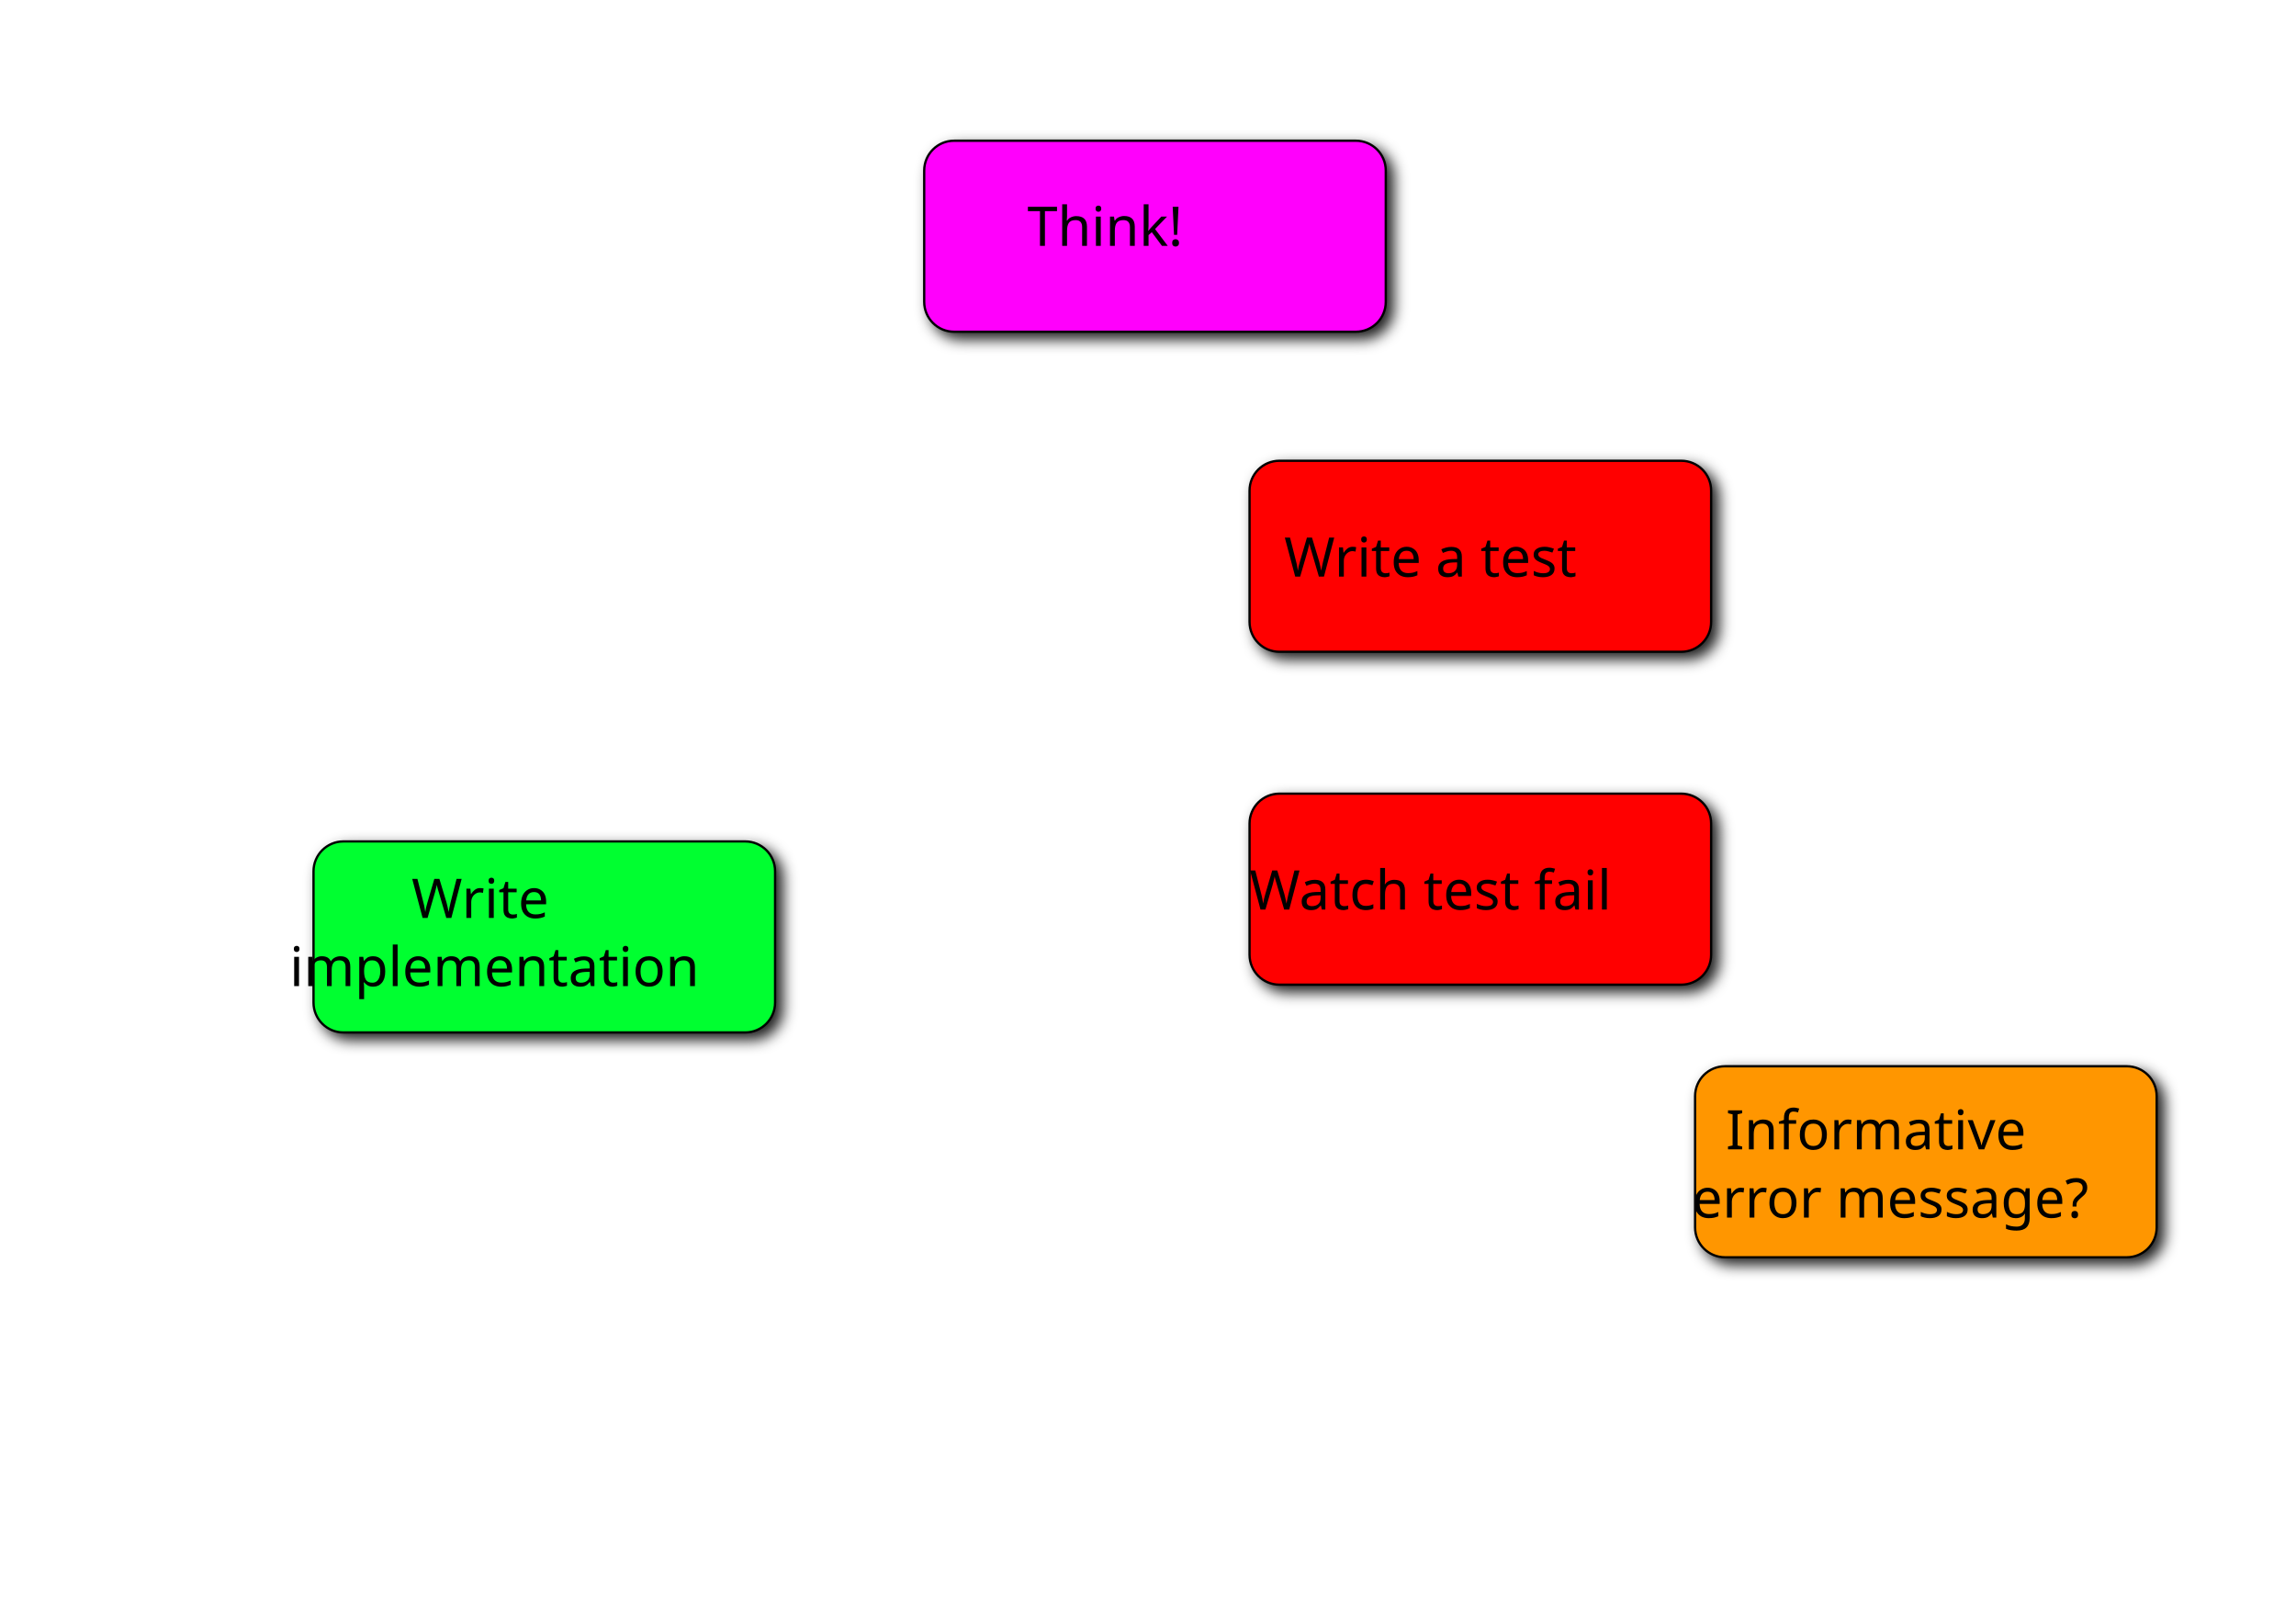
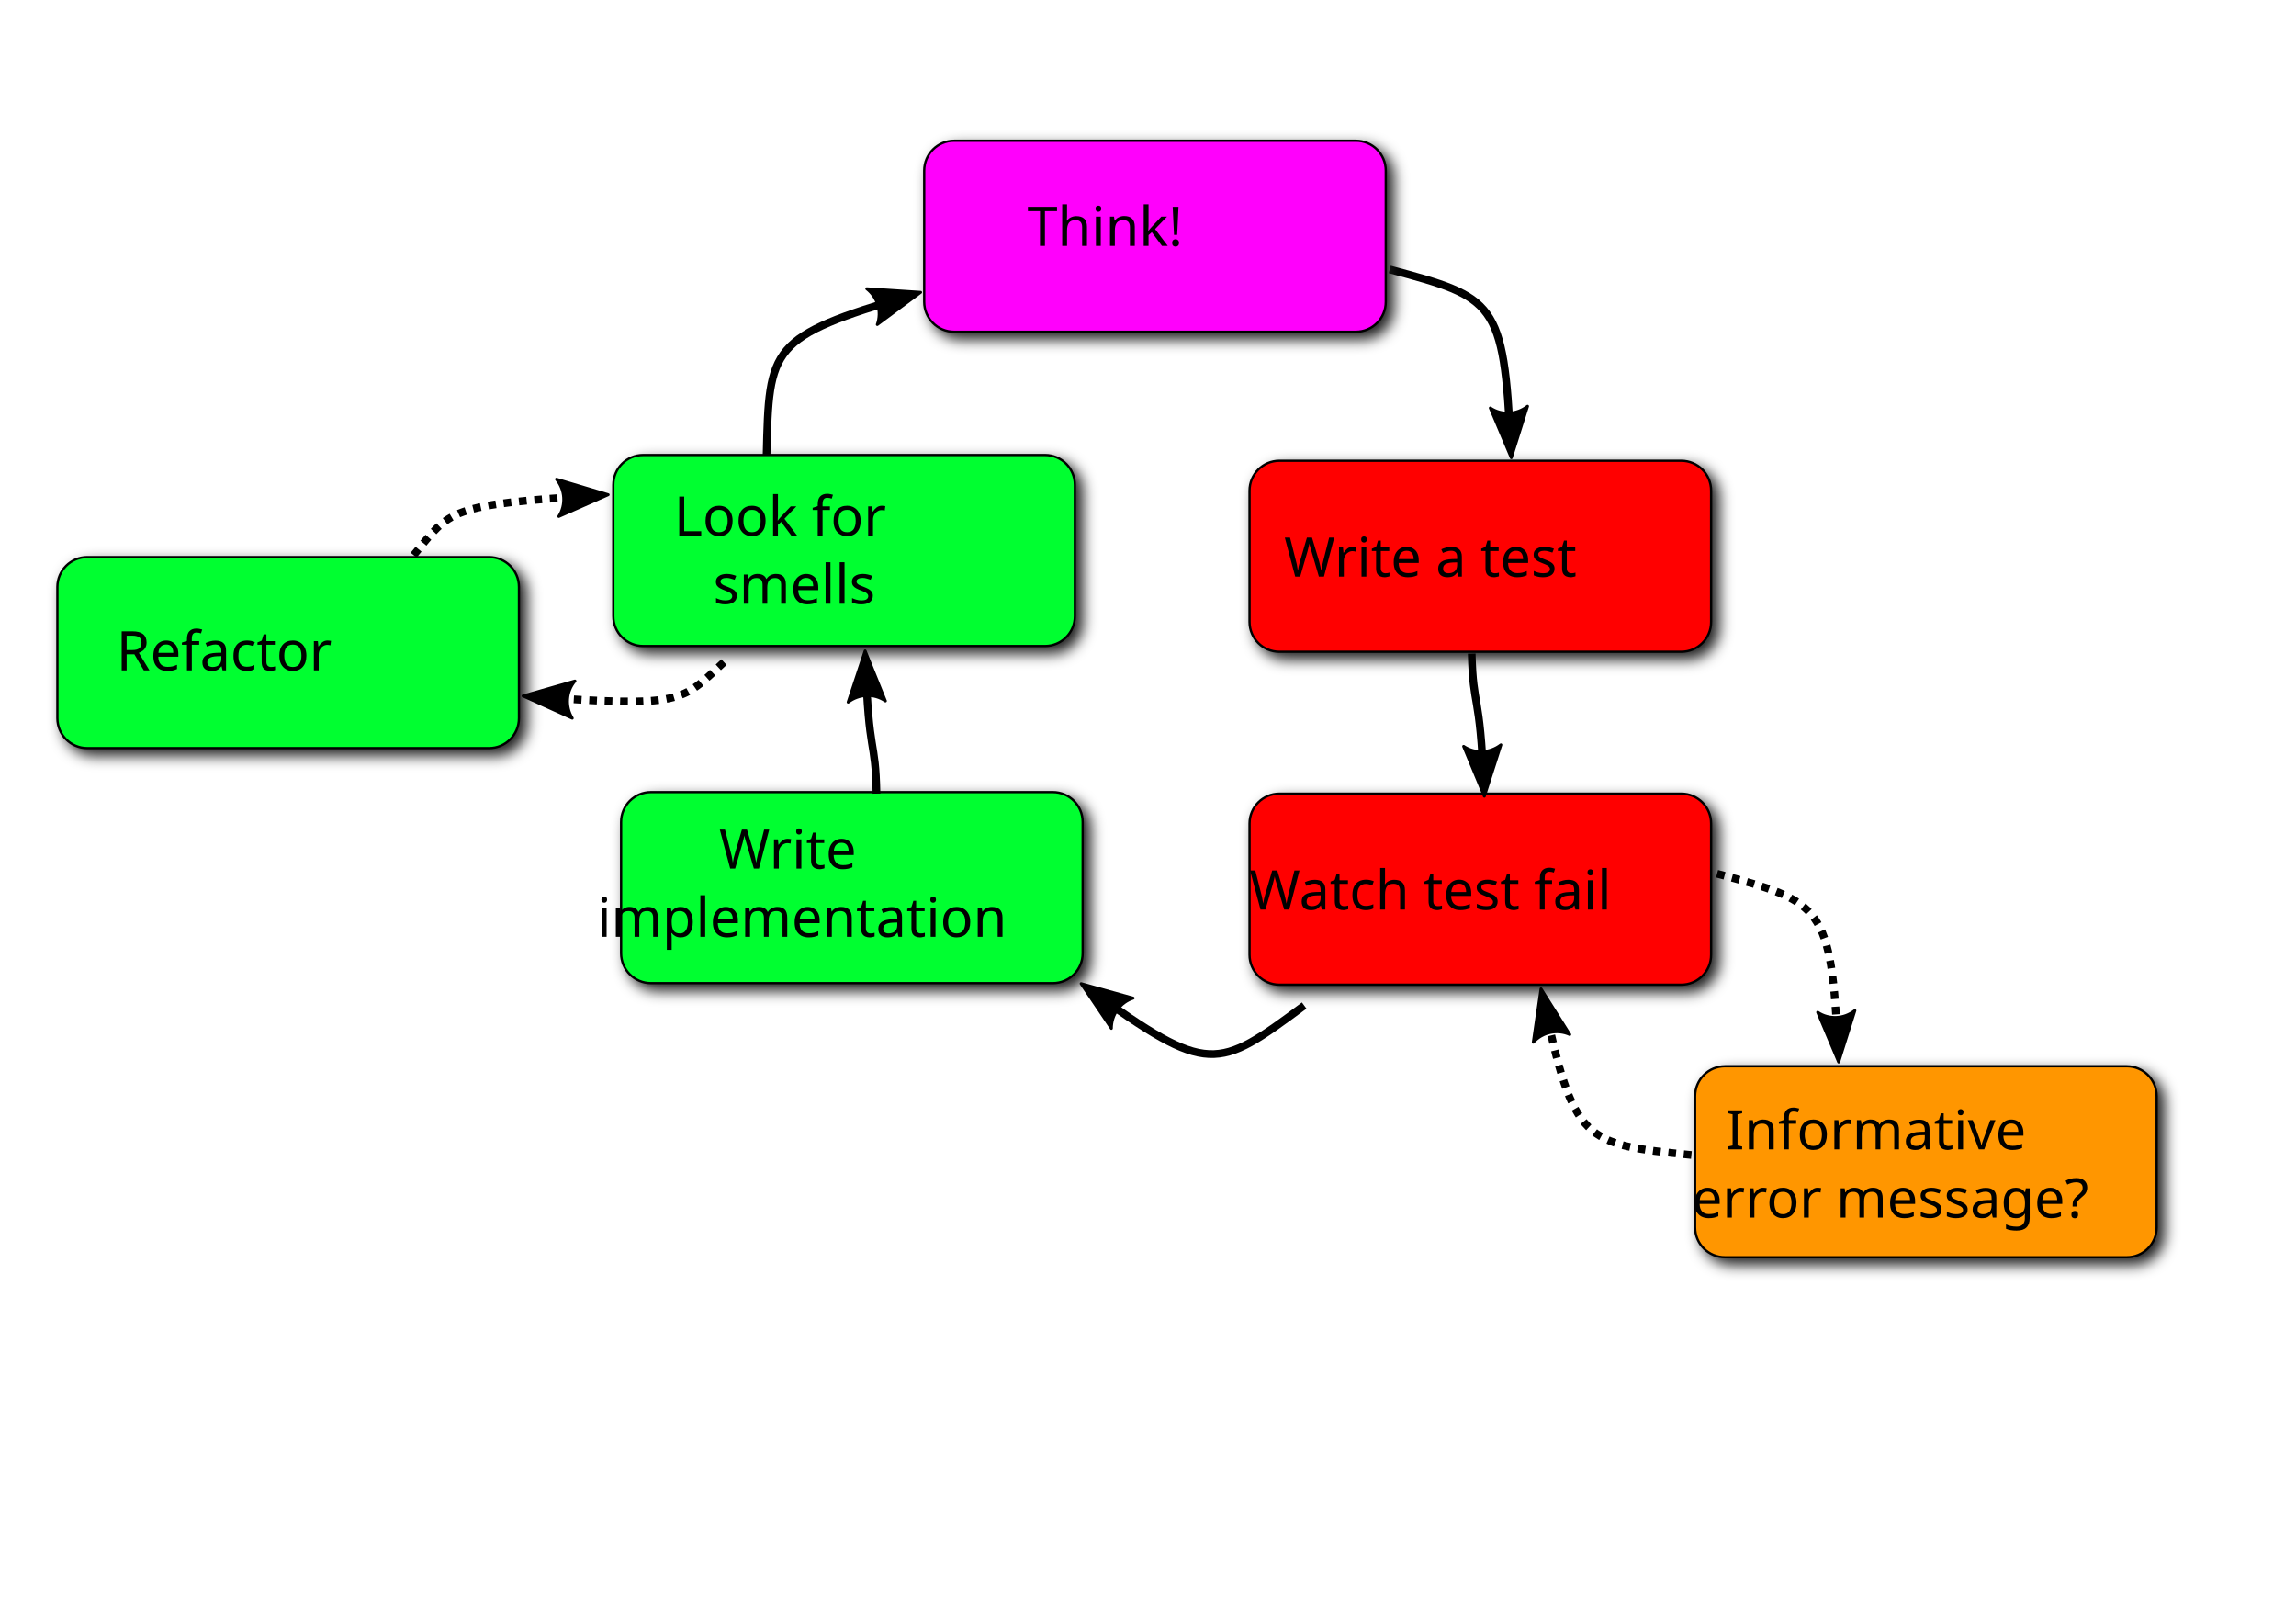
<svg xmlns="http://www.w3.org/2000/svg" width="297mm" height="210mm" viewBox="0 0 297 210" version="1.1" id="svg150">
  <defs id="defs147">
+     <marker style="overflow:visible;" id="Arrow2Mend" refX="0.0" refY="0.0" orient="auto">
+       <path transform="scale(0.6) rotate(180) translate(0,0)" d="M 8.719,4.034 L -2.207,0.016 L 8.719,-4.002 C 6.973,-1.63 6.983,1.616 8.719,4.034 z " style="stroke:context-stroke;fill-rule:evenodd;fill:context-stroke;stroke-width:0.625;stroke-linejoin:round;" id="path7441" />
+     </marker>
+     <marker style="overflow:visible;" id="Arrow1Lend" refX="0.0" refY="0.0" orient="auto">
+       <path transform="scale(0.8) rotate(180) translate(12.5,0)" style="fill-rule:evenodd;fill:context-stroke;stroke:context-stroke;stroke-width:1.0pt;" d="M 0.0,0.0 L 5.0,-5.0 L -12.5,0.0 L 5.0,5.0 L 0.0,0.0 z " id="path7417" />
+     </marker>
    <filter style="color-interpolation-filters:sRGB" id="filter11089" x="-0.038" y="-0.092" width="1.076" height="1.184">
      <feGaussianBlur stdDeviation="0.887" id="feGaussianBlur11091" />
    </filter>
    <filter style="color-interpolation-filters:sRGB" id="filter11089-7" x="-0.038" y="-0.092" width="1.076" height="1.184">
      <feGaussianBlur stdDeviation="0.887" id="feGaussianBlur11091-8" />
    </filter>
    <filter style="color-interpolation-filters:sRGB" id="filter11089-3" x="-0.038" y="-0.092" width="1.076" height="1.184">
      <feGaussianBlur stdDeviation="0.887" id="feGaussianBlur11091-6" />
    </filter>
    <filter style="color-interpolation-filters:sRGB" id="filter11089-3-2" x="-0.038" y="-0.092" width="1.076" height="1.184">
      <feGaussianBlur stdDeviation="0.887" id="feGaussianBlur11091-6-9" />
    </filter>
    <filter style="color-interpolation-filters:sRGB" id="filter11089-7-9" x="-0.038" y="-0.092" width="1.076" height="1.184">
      <feGaussianBlur stdDeviation="0.887" id="feGaussianBlur11091-8-3" />
    </filter>
+     <filter style="color-interpolation-filters:sRGB" id="filter11089-7-3" x="-0.038" y="-0.092" width="1.076" height="1.184">
+       <feGaussianBlur stdDeviation="0.887" id="feGaussianBlur11091-8-6" />
+     </filter>
+     <filter style="color-interpolation-filters:sRGB" id="filter11089-7-3-9" x="-0.038" y="-0.092" width="1.076" height="1.184">
+       <feGaussianBlur stdDeviation="0.887" id="feGaussianBlur11091-8-6-1" />
+     </filter>
+     <marker style="overflow:visible" id="Arrow2Mend-3" refX="0" refY="0" orient="auto">
+       <path transform="scale(-0.6)" d="M 8.719,4.034 -2.207,0.016 8.719,-4.002 c -1.745,2.372 -1.735,5.617 -6e-7,8.035 z" style="fill:context-stroke;fill-rule:evenodd;stroke:context-stroke;stroke-width:0.625;stroke-linejoin:round" id="path7441-6" />
+     </marker>
+     <marker style="overflow:visible" id="Arrow2Mend-6" refX="0" refY="0" orient="auto">
+       <path transform="scale(-0.6)" d="M 8.719,4.034 -2.207,0.016 8.719,-4.002 c -1.745,2.372 -1.735,5.617 -6e-7,8.035 z" style="fill:context-stroke;fill-rule:evenodd;stroke:context-stroke;stroke-width:0.625;stroke-linejoin:round" id="path7441-2" />
+     </marker>
+     <marker style="overflow:visible" id="Arrow2Mend-6-1" refX="0" refY="0" orient="auto">
+       <path transform="scale(-0.6)" d="M 8.719,4.034 -2.207,0.016 8.719,-4.002 c -1.745,2.372 -1.735,5.617 -6e-7,8.035 z" style="fill:context-stroke;fill-rule:evenodd;stroke:context-stroke;stroke-width:0.625;stroke-linejoin:round" id="path7441-2-8" />
+     </marker>
+     <marker style="overflow:visible" id="Arrow2Mend-9" refX="0" refY="0" orient="auto">
+       <path transform="scale(-0.6)" d="M 8.719,4.034 -2.207,0.016 8.719,-4.002 c -1.745,2.372 -1.735,5.617 -6e-7,8.035 z" style="fill:context-stroke;fill-rule:evenodd;stroke:context-stroke;stroke-width:0.625;stroke-linejoin:round" id="path7441-20" />
+     </marker>
+     <marker style="overflow:visible" id="Arrow2Mend-3-3" refX="0" refY="0" orient="auto">
+       <path transform="scale(-0.6)" d="M 8.719,4.034 -2.207,0.016 8.719,-4.002 c -1.745,2.372 -1.735,5.617 -6e-7,8.035 z" style="fill:context-stroke;fill-rule:evenodd;stroke:context-stroke;stroke-width:0.625;stroke-linejoin:round" id="path7441-6-7" />
+     </marker>
+     <marker style="overflow:visible" id="Arrow2Mend-6-9" refX="0" refY="0" orient="auto">
+       <path transform="scale(-0.6)" d="M 8.719,4.034 -2.207,0.016 8.719,-4.002 c -1.745,2.372 -1.735,5.617 -6e-7,8.035 z" style="fill:context-stroke;fill-rule:evenodd;stroke:context-stroke;stroke-width:0.625;stroke-linejoin:round" id="path7441-2-2" />
+     </marker>
+     <marker style="overflow:visible" id="Arrow2Mend-6-9-8" refX="0" refY="0" orient="auto">
+       <path transform="scale(-0.6)" d="M 8.719,4.034 -2.207,0.016 8.719,-4.002 c -1.745,2.372 -1.735,5.617 -6e-7,8.035 z" style="fill:context-stroke;fill-rule:evenodd;stroke:context-stroke;stroke-width:0.625;stroke-linejoin:round" id="path7441-2-2-9" />
+     </marker>
+     <marker style="overflow:visible" id="Arrow2Mend-36" refX="0" refY="0" orient="auto">
+       <path transform="scale(-0.6)" d="M 8.719,4.034 -2.207,0.016 8.719,-4.002 c -1.745,2.372 -1.735,5.617 -6e-7,8.035 z" style="fill:context-stroke;fill-rule:evenodd;stroke:context-stroke;stroke-width:0.625;stroke-linejoin:round" id="path7441-1" />
+     </marker>
  </defs>
-   <g id="layer1">
+   <g id="layer1" style="display:inline">
    <g id="g1290" transform="translate(0.1991577,-9.024473)">
      <rect id="rect2539-93" width="59.705" height="24.705" x="162.319" y="69.446" style="display:inline;fill:#1f1f1f;fill-opacity:1;stroke:#000000;stroke-width:0.295;stroke-linejoin:miter;stroke-miterlimit:4;stroke-dasharray:none;stroke-opacity:1;filter:url(#filter11089)" ry="3.864" />
      <rect id="rect2539" width="59.705" height="24.705" x="161.437" y="68.618" style="display:inline;fill:#ff0000;stroke:#000000;stroke-width:0.295;stroke-linejoin:miter;stroke-miterlimit:4;stroke-dasharray:none;stroke-opacity:1" ry="3.864" />
      <text xml:space="preserve" style="font-style:normal;font-weight:normal;font-size:7.056px;line-height:1.25;font-family:sans-serif;text-align:center;letter-spacing:0px;word-spacing:0px;text-anchor:middle;display:inline;fill:#000000;fill-opacity:1;stroke:none;stroke-width:0.265" x="191.257" y="83.601" id="text4261">
        <tspan style="text-align:center;text-anchor:middle;display:inline;stroke-width:0.265" x="191.257" y="83.601" id="tspan4263">Write a test</tspan>
      </text>
    </g>
    <g id="g1296">
      <rect id="rect2539-93-7" width="59.705" height="24.705" x="162.519" y="103.476" style="display:inline;fill:#1f1f1f;fill-opacity:1;stroke:#000000;stroke-width:0.295;stroke-linejoin:miter;stroke-miterlimit:4;stroke-dasharray:none;stroke-opacity:1;filter:url(#filter11089-3)" ry="3.864" />
      <rect id="rect2539-53" width="59.705" height="24.705" x="161.636" y="102.648" style="display:inline;fill:#ff0000;stroke:#000000;stroke-width:0.295;stroke-linejoin:miter;stroke-miterlimit:4;stroke-dasharray:none;stroke-opacity:1" ry="3.864" />
      <text xml:space="preserve" style="font-style:normal;font-weight:normal;font-size:7.056px;line-height:1.25;font-family:sans-serif;text-align:center;letter-spacing:0px;word-spacing:0px;text-anchor:middle;display:inline;fill:#000000;fill-opacity:1;stroke:none;stroke-width:0.265" x="191.456" y="117.631" id="text4261-5">
        <tspan style="text-align:center;text-anchor:middle;display:inline;stroke-width:0.265" x="191.456" y="117.631" id="tspan4263-6">Watch test fail</tspan>
      </text>
    </g>
    <rect id="rect2539-93-7-1" width="59.705" height="24.705" x="220.153" y="138.732" style="display:inline;fill:#1f1f1f;fill-opacity:1;stroke:#000000;stroke-width:0.295;stroke-linejoin:miter;stroke-miterlimit:4;stroke-dasharray:none;stroke-opacity:1;filter:url(#filter11089-3-2)" ry="3.864" />
-     <rect id="rect2539-53-2" width="59.705" height="24.705" x="219.27" y="137.904" style="display:inline;fill:#ff9600;stroke:#000000;stroke-width:0.295;stroke-linejoin:miter;stroke-miterlimit:4;stroke-dasharray:none;stroke-opacity:1;fill-opacity:1" ry="3.864" />
+     <rect id="rect2539-53-2" width="59.705" height="24.705" x="219.27" y="137.904" style="display:inline;fill:#ff9600;fill-opacity:1;stroke:#000000;stroke-width:0.295;stroke-linejoin:miter;stroke-miterlimit:4;stroke-dasharray:none;stroke-opacity:1" ry="3.864" />
    <text xml:space="preserve" style="font-style:normal;font-weight:normal;font-size:7.056px;line-height:1.25;font-family:sans-serif;text-align:center;letter-spacing:0px;word-spacing:0px;text-anchor:middle;display:inline;fill:#000000;fill-opacity:1;stroke:none;stroke-width:0.265" x="249.09" y="148.654" id="text4261-5-7">
      <tspan style="text-align:center;text-anchor:middle;display:inline;stroke-width:0.265" x="249.09" y="148.654" id="tspan4263-6-0">Informative</tspan>
      <tspan style="text-align:center;text-anchor:middle;display:inline;stroke-width:0.265" x="249.09" y="157.473" id="tspan607">error message?</tspan>
    </text>
-     <g id="g15150" transform="translate(-89.40272,28.67054)" style="display:inline">
+     <g id="g15150" transform="translate(-49.61495,22.29441)" style="display:inline">
      <rect id="rect2539-93-4" width="59.705" height="24.705" x="130.84" y="80.983" style="display:inline;fill:#1f1f1f;fill-opacity:1;stroke:#000000;stroke-width:0.295;stroke-linejoin:miter;stroke-miterlimit:4;stroke-dasharray:none;stroke-opacity:1;filter:url(#filter11089-7)" ry="3.864" />
      <rect id="rect2539-5" width="59.705" height="24.705" x="129.958" y="80.155" style="fill:#00ff30;fill-opacity:1;stroke:#000000;stroke-width:0.295;stroke-linejoin:miter;stroke-miterlimit:4;stroke-dasharray:none;stroke-opacity:1" ry="3.864" />
      <text xml:space="preserve" style="font-style:normal;font-weight:normal;font-size:7.056px;line-height:1.25;font-family:sans-serif;text-align:center;letter-spacing:0px;word-spacing:0px;text-anchor:middle;fill:#000000;fill-opacity:1;stroke:none;stroke-width:0.265" x="159.778" y="90.045" id="text4261-6">
        <tspan id="tspan4259-7" style="text-align:center;text-anchor:middle;stroke-width:0.265" x="159.778" y="90.045">Write</tspan>
        <tspan style="text-align:center;text-anchor:middle;stroke-width:0.265" x="159.778" y="98.864" id="tspan4263-5">implementation</tspan>
      </text>
+     </g>
+     <g id="g9945" transform="translate(-122.0943,-13.635)">
+       <rect id="rect2539-93-4-5" width="59.705" height="24.705" x="130.399" y="86.513" style="display:inline;fill:#1f1f1f;fill-opacity:1;stroke:#000000;stroke-width:0.295;stroke-linejoin:miter;stroke-miterlimit:4;stroke-dasharray:none;stroke-opacity:1;filter:url(#filter11089-7-3)" ry="3.864" />
+       <g id="g9846">
+         <rect id="rect2539-5-3" width="59.705" height="24.705" x="129.517" y="85.685" style="fill:#00ff30;fill-opacity:1;stroke:#000000;stroke-width:0.295;stroke-linejoin:miter;stroke-miterlimit:4;stroke-dasharray:none;stroke-opacity:1" ry="3.864" />
+         <text xml:space="preserve" style="font-style:normal;font-weight:normal;font-size:7.056px;line-height:1.25;font-family:sans-serif;text-align:center;letter-spacing:0px;word-spacing:0px;text-anchor:middle;fill:#000000;fill-opacity:1;stroke:none;stroke-width:0.265" x="159.337" y="100.337" id="text4261-6-5">
+           <tspan style="text-align:center;text-anchor:middle;stroke-width:0.265" x="159.337" y="100.337" id="tspan4263-5-2">Refactor</tspan>
+         </text>
+       </g>
+     </g>
+     <g id="g9853" transform="translate(-122.1313,-14.81969)">
+       <rect id="rect2539-93-4-5-2" width="59.705" height="24.705" x="202.348" y="74.497" style="display:inline;fill:#1f1f1f;fill-opacity:1;stroke:#000000;stroke-width:0.295;stroke-linejoin:miter;stroke-miterlimit:4;stroke-dasharray:none;stroke-opacity:1;filter:url(#filter11089-7-3-9)" ry="3.864" />
+       <rect id="rect2539-5-3-7" width="59.705" height="24.705" x="201.466" y="73.669" style="display:inline;fill:#00ff30;fill-opacity:1;stroke:#000000;stroke-width:0.295;stroke-linejoin:miter;stroke-miterlimit:4;stroke-dasharray:none;stroke-opacity:1" ry="3.864" />
+       <text xml:space="preserve" style="font-style:normal;font-weight:normal;font-size:7.056px;line-height:1.25;font-family:sans-serif;text-align:center;letter-spacing:0px;word-spacing:0px;text-anchor:middle;display:inline;fill:#000000;fill-opacity:1;stroke:none;stroke-width:0.265" x="231.286" y="84.088" id="text4261-6-5-0">
+         <tspan style="text-align:center;text-anchor:middle;stroke-width:0.265" x="231.286" y="84.088" id="tspan4263-5-2-9">Look for</tspan>
+         <tspan style="text-align:center;text-anchor:middle;stroke-width:0.265" x="231.286" y="92.907" id="tspan2455">smells</tspan>
+       </text>
+     </g>
+     <g id="g15150-7" transform="translate(-122.4927,-13.83678)" style="display:inline">
+       <path style="display:inline;fill:none;stroke:#000000;stroke-width:1;stroke-linecap:butt;stroke-linejoin:miter;stroke-miterlimit:4;stroke-dasharray:none;stroke-opacity:1;marker-end:url(#Arrow2Mend)" d="m 302.254,48.683 c 13.554,3.636 14.768,4.019 15.66,23.032" id="path20919" />
+       <path style="display:inline;fill:none;stroke:#000000;stroke-width:1;stroke-linecap:butt;stroke-linejoin:miter;stroke-miterlimit:4;stroke-dasharray:none;stroke-opacity:1;marker-end:url(#Arrow2Mend-36)" d="m 221.653,72.7 c 0.319,-14.03 0.403,-15.3 18.662,-20.674" id="path20919-29" />
+       <path style="display:inline;fill:none;stroke:#000000;stroke-width:1;stroke-linecap:butt;stroke-linejoin:miter;stroke-miterlimit:4;stroke-dasharray:none;stroke-opacity:1;marker-end:url(#Arrow2Mend-9)" d="m 291.198,143.888 c -11.279,8.35 -12.334,9.062 -27.775,-2.068" id="path20919-2" />
+       <path style="display:inline;fill:none;stroke:#000000;stroke-width:1;stroke-linecap:butt;stroke-linejoin:miter;stroke-miterlimit:4;stroke-dasharray:1, 1;stroke-dashoffset:0;stroke-opacity:1;marker-end:url(#Arrow2Mend-6)" d="m 344.602,126.841 c 13.554,3.636 14.768,4.019 15.66,23.032" id="path20919-6" />
+       <path style="display:inline;fill:none;stroke:#000000;stroke-width:1;stroke-linecap:butt;stroke-linejoin:miter;stroke-miterlimit:4;stroke-dasharray:1, 1;stroke-dashoffset:0;stroke-opacity:1;marker-end:url(#Arrow2Mend-6-9)" d="m 216.141,99.469 c -5.539,5.147 -5.202,5.877 -24.666,4.463" id="path20919-6-2" />
+       <path style="display:inline;fill:none;stroke:#000000;stroke-width:1;stroke-linecap:butt;stroke-linejoin:miter;stroke-miterlimit:4;stroke-dasharray:1, 1;stroke-dashoffset:0;stroke-opacity:1;marker-end:url(#Arrow2Mend-6-9-8)" d="m 176.001,85.639 c 4.8,-5.843 4.368,-6.522 23.845,-7.73" id="path20919-6-2-7" />
+       <path style="display:inline;fill:none;stroke:#000000;stroke-width:1;stroke-linecap:butt;stroke-linejoin:miter;stroke-miterlimit:4;stroke-dasharray:1, 1;stroke-dashoffset:0;stroke-opacity:1;marker-end:url(#Arrow2Mend-6-1)" d="m 341.285,163.218 c -13.963,-1.401 -15.223,-1.583 -19.171,-20.203" id="path20919-6-7" />
+       <path style="display:inline;fill:none;stroke:#000000;stroke-width:1;stroke-linecap:butt;stroke-linejoin:miter;stroke-miterlimit:4;stroke-dasharray:none;stroke-opacity:1;marker-end:url(#Arrow2Mend-3)" d="m 312.867,98.371 c 0.183,7.272 1.054,4.643 1.569,17.122" id="path20919-0" />
+       <path style="display:inline;fill:none;stroke:#000000;stroke-width:1;stroke-linecap:butt;stroke-linejoin:miter;stroke-miterlimit:4;stroke-dasharray:none;stroke-opacity:1;marker-end:url(#Arrow2Mend-3-3)" d="m 235.871,116.477 c -0.118,-7.274 -1.012,-4.653 -1.416,-17.135" id="path20919-0-5" />
    </g>
    <g id="g15150-6" transform="translate(-10.40698,-61.95419)" style="display:inline">
      <rect id="rect2539-93-4-0" width="59.705" height="24.705" x="130.84" y="80.983" style="display:inline;fill:#1f1f1f;fill-opacity:1;stroke:#000000;stroke-width:0.295;stroke-linejoin:miter;stroke-miterlimit:4;stroke-dasharray:none;stroke-opacity:1;filter:url(#filter11089-7-9)" ry="3.864" />
      <rect id="rect2539-5-6" width="59.705" height="24.705" x="129.958" y="80.155" style="fill:#ff00fc;fill-opacity:1;stroke:#000000;stroke-width:0.295;stroke-linejoin:miter;stroke-miterlimit:4;stroke-dasharray:none;stroke-opacity:1" ry="3.864" />
      <text xml:space="preserve" style="font-style:normal;font-weight:normal;font-size:7.056px;line-height:1.25;font-family:sans-serif;text-align:center;letter-spacing:0px;word-spacing:0px;text-anchor:middle;fill:#000000;fill-opacity:1;stroke:none;stroke-width:0.265" x="159.778" y="93.749" id="text4261-6-2">
        <tspan style="text-align:center;text-anchor:middle;stroke-width:0.265" x="159.778" y="93.749" id="tspan4263-5-1">Think!</tspan>
      </text>
    </g>
  </g>
</svg>
